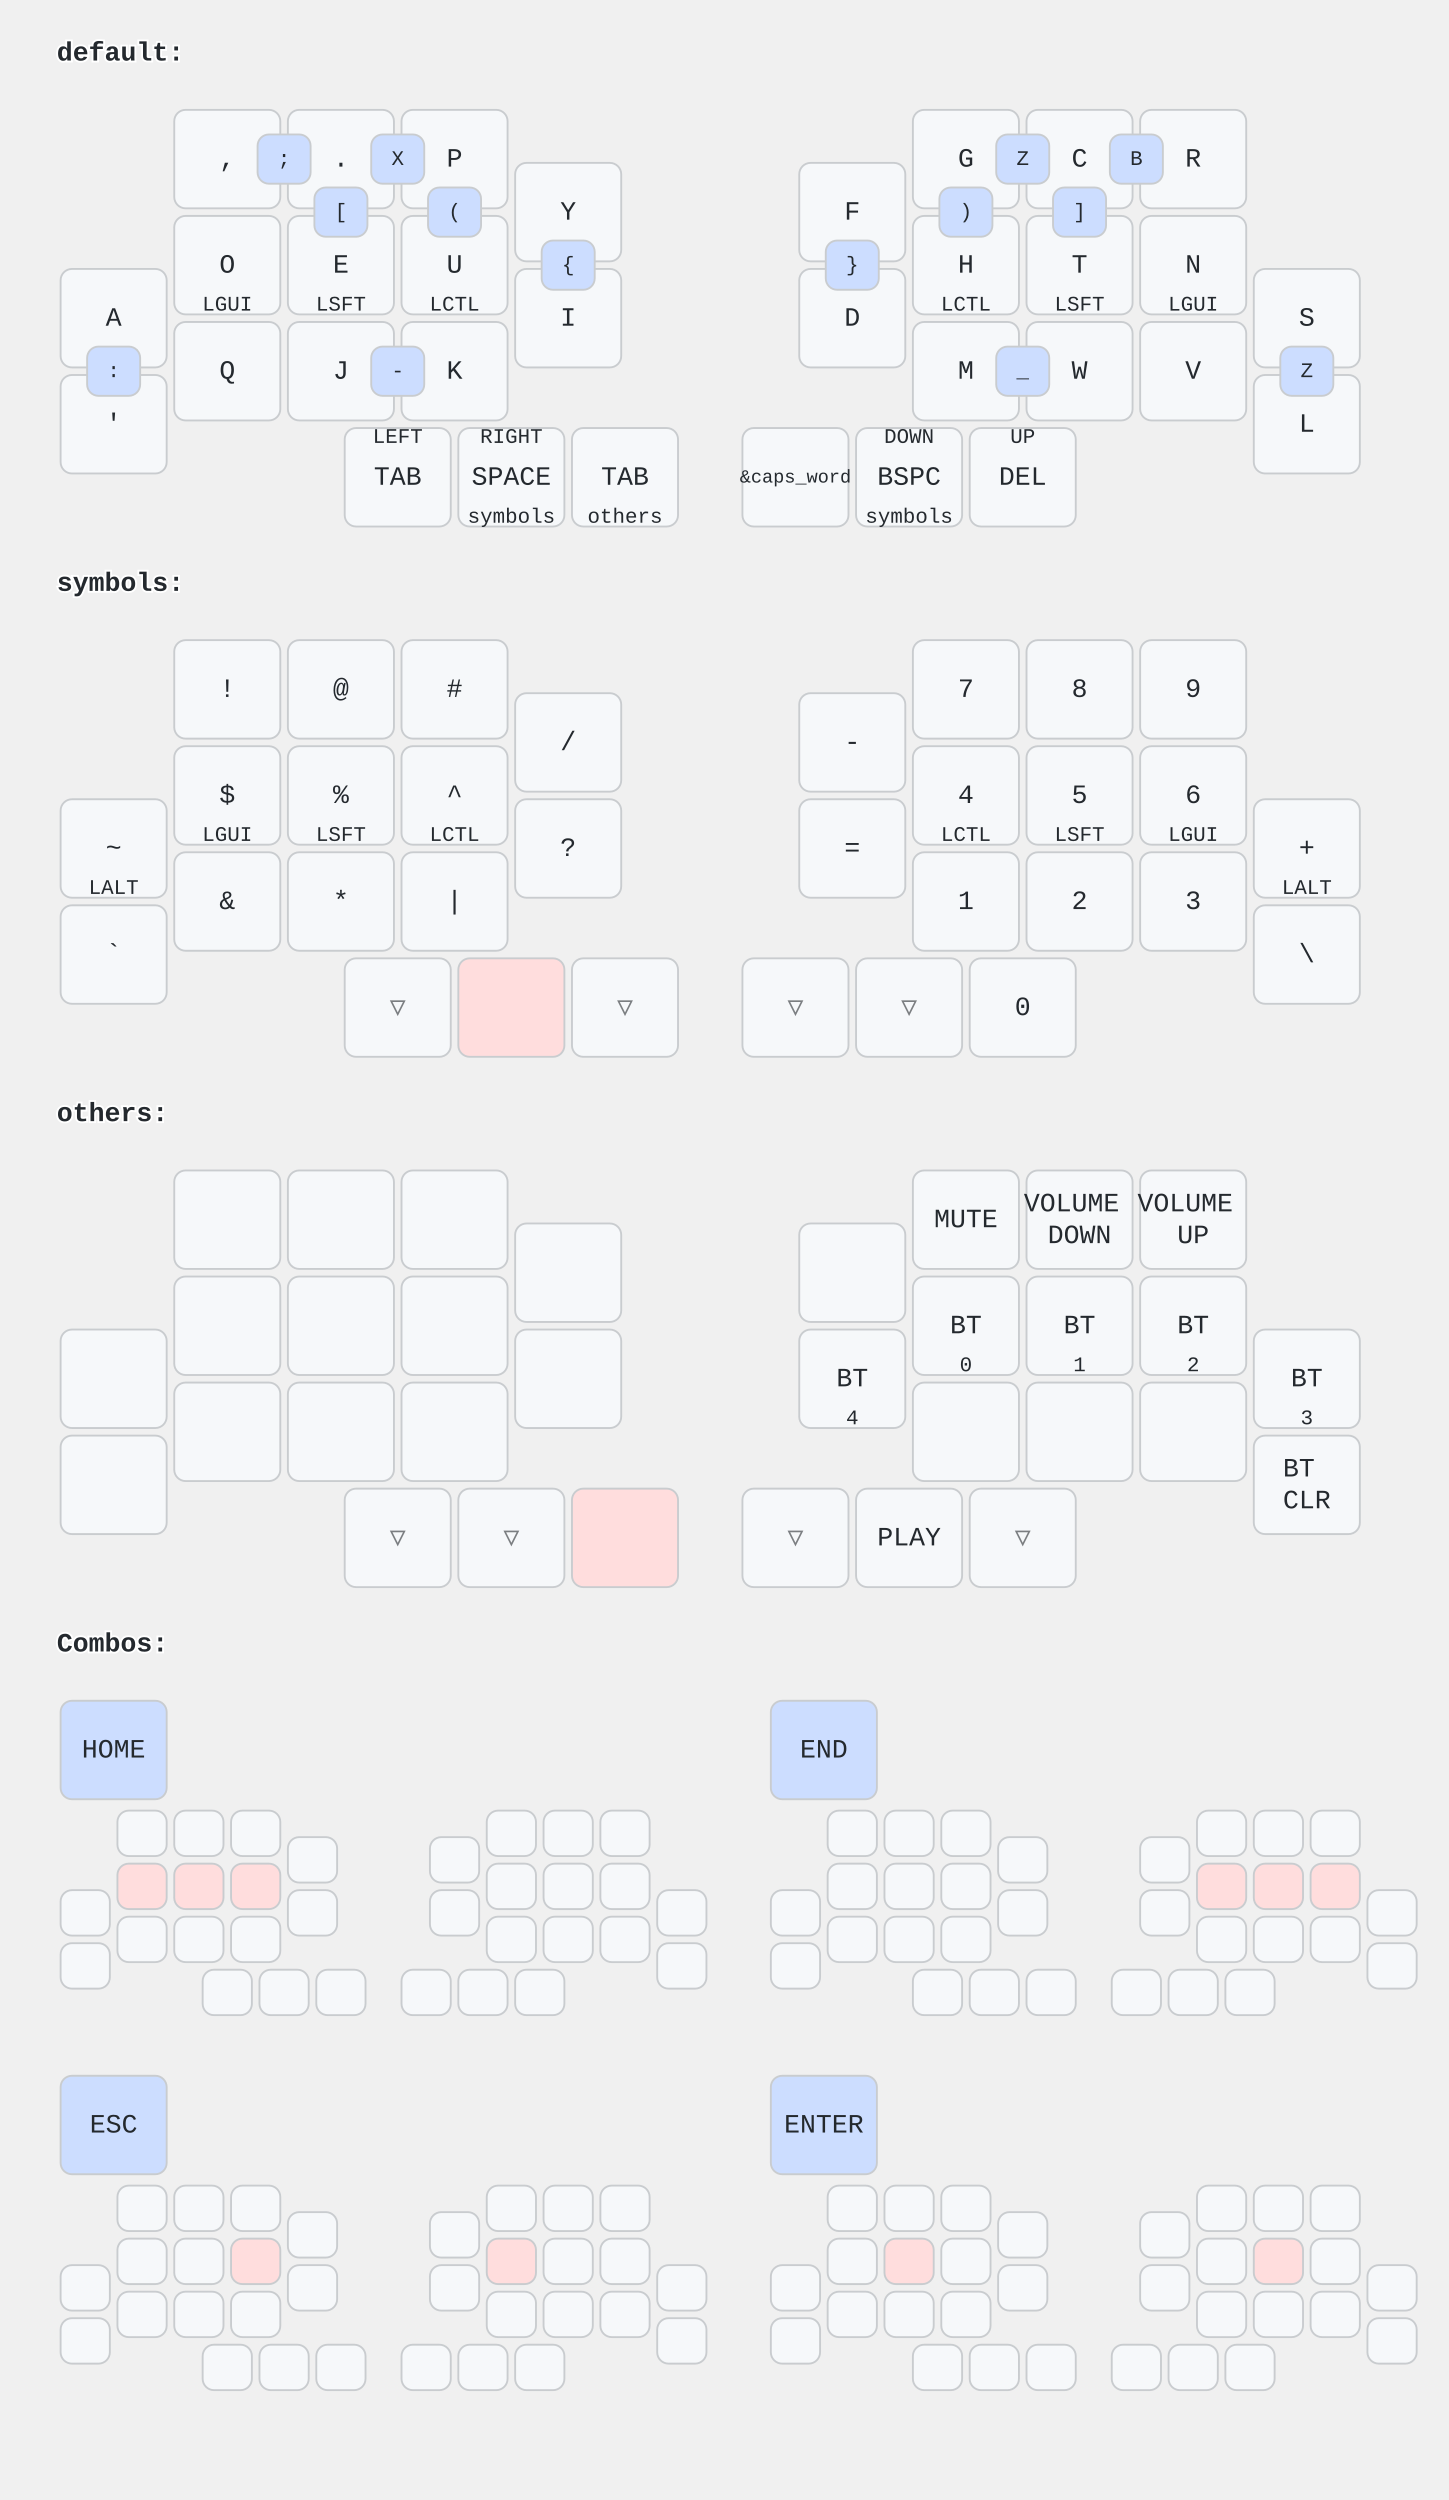
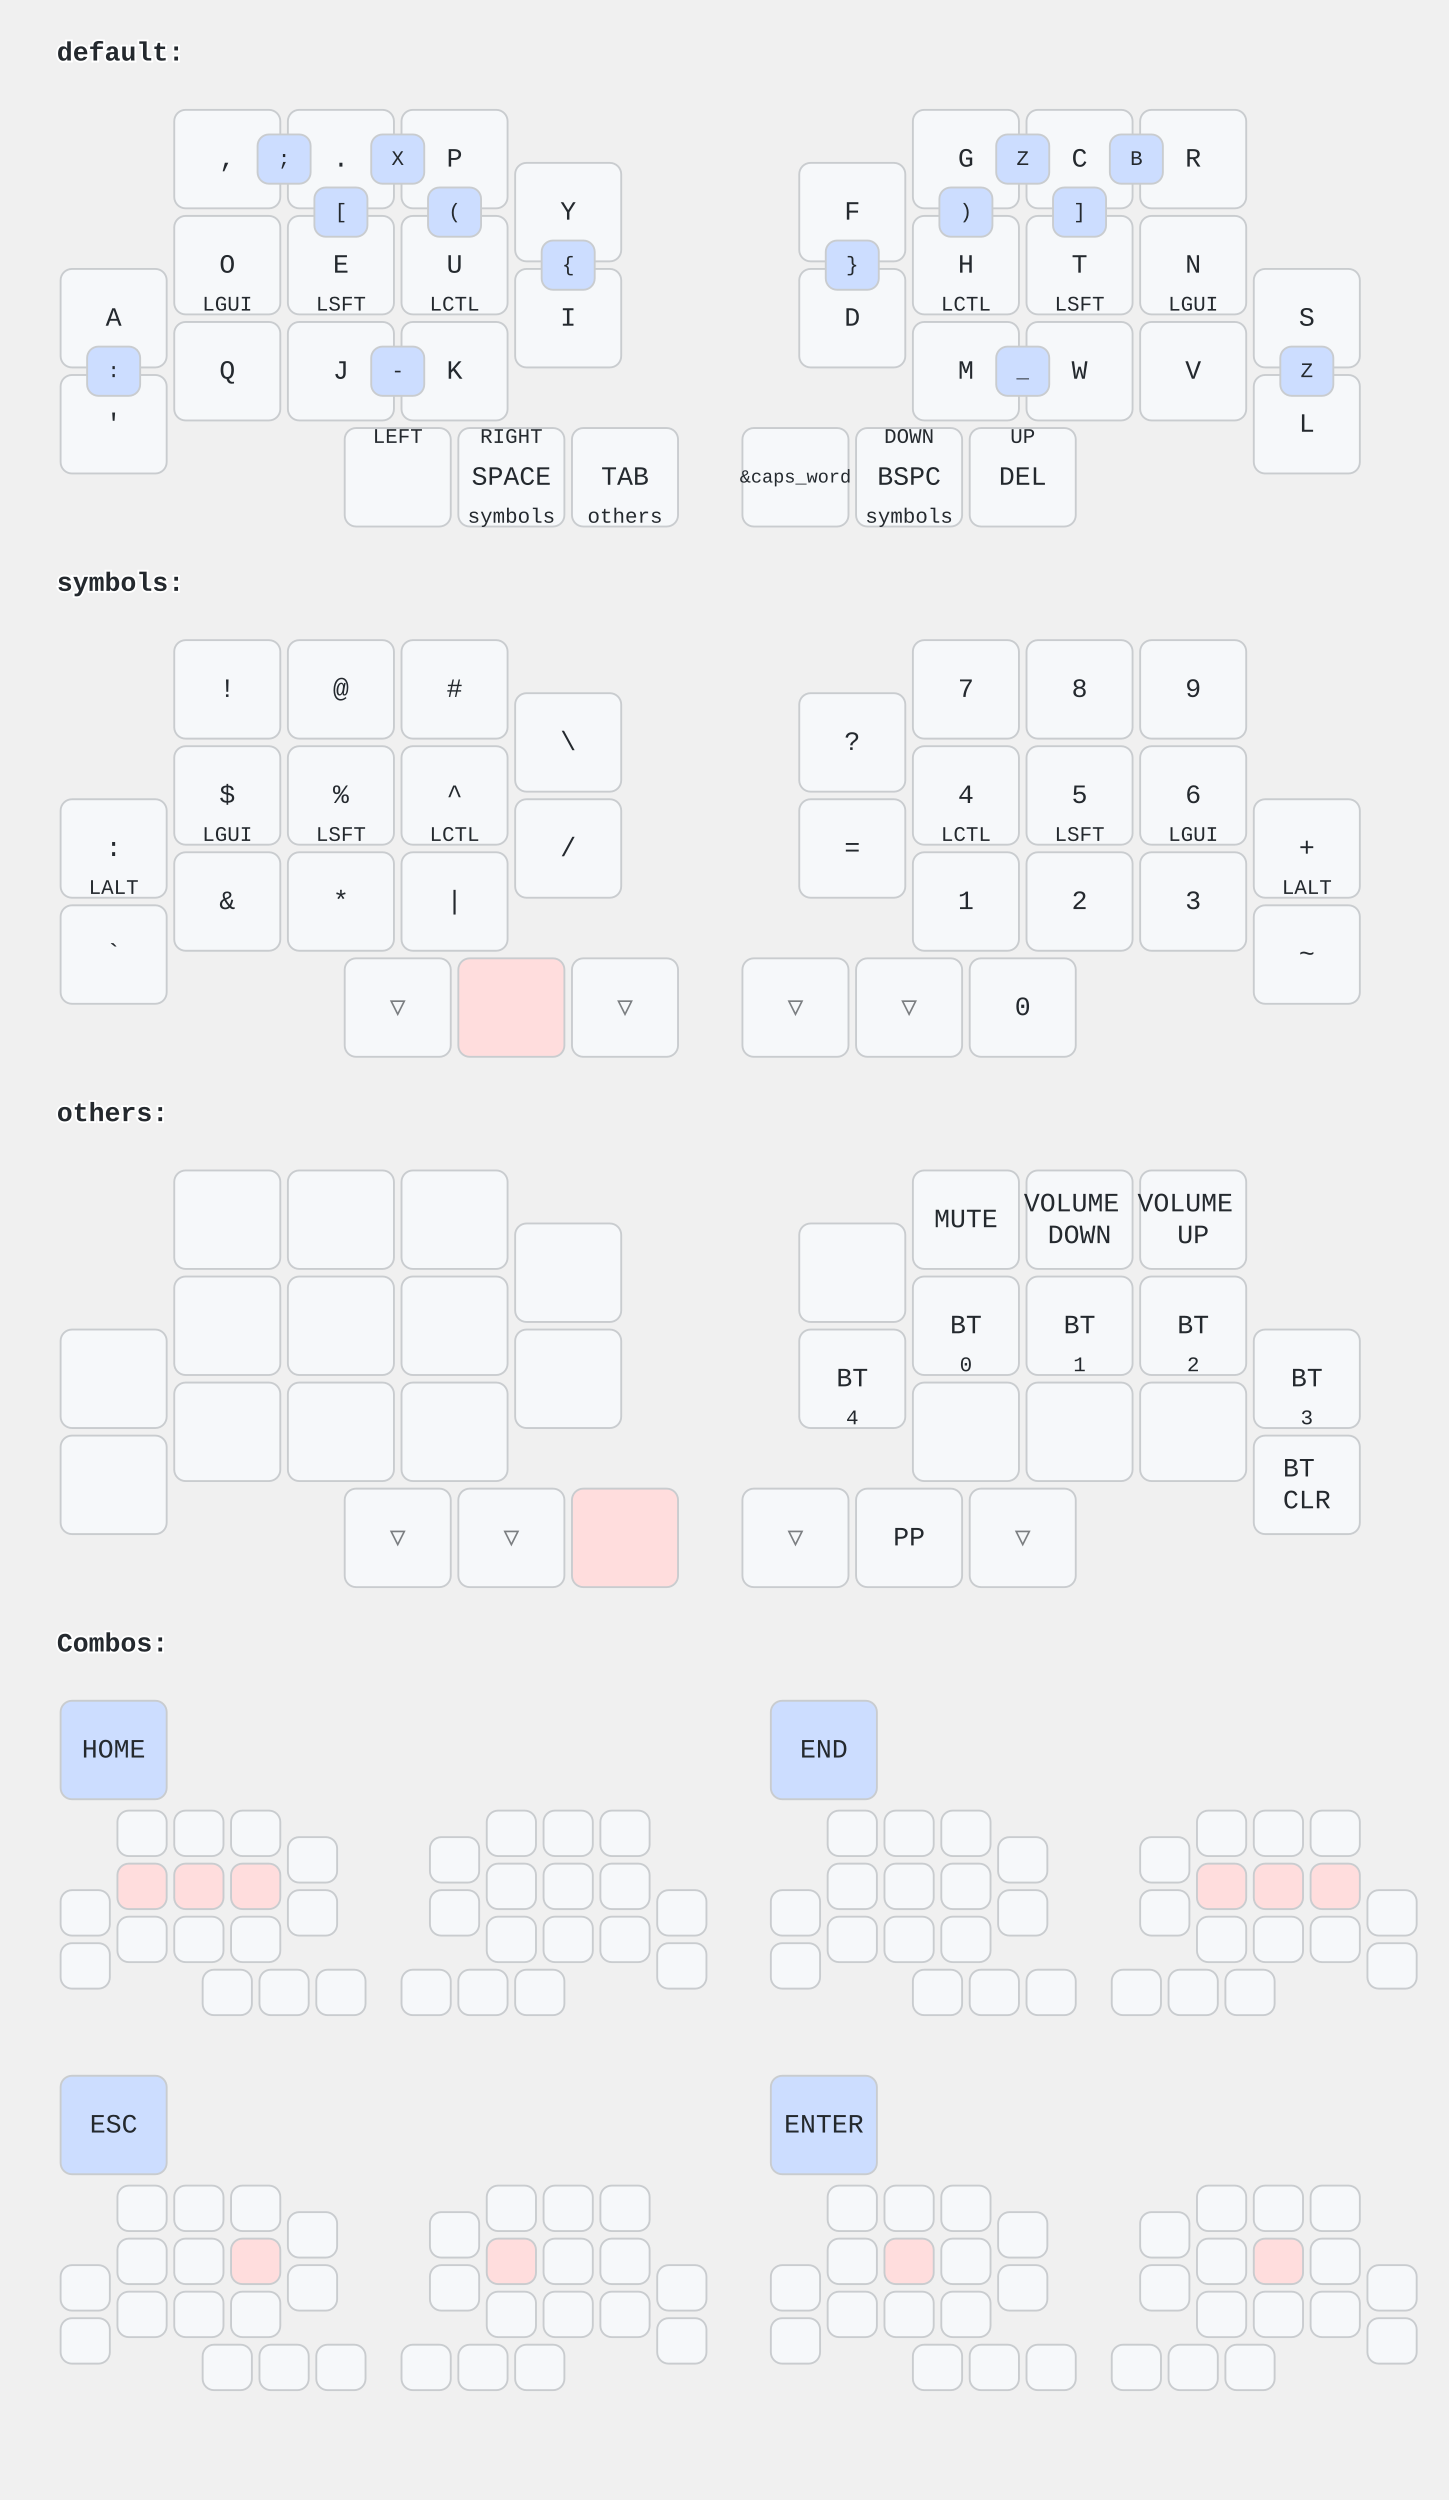
<svg xmlns="http://www.w3.org/2000/svg" width="765" height="1320" viewBox="0 0 765 1320" class="keymap">
  <style>/* inherit to force styles through use tags */
svg path {
    fill: inherit;
}

/* font and background color specifications */
svg.keymap {
    font-family: SFMono-Regular,Consolas,Liberation Mono,Menlo,monospace;
    font-size: 14px;
    font-kerning: normal;
    text-rendering: optimizeLegibility;
    fill: #24292e;
}

/* default key styling */
rect.key {
    fill: #f6f8fa;
}

rect.key, rect.combo {
    stroke: #c9cccf;
    stroke-width: 1;
}

/* default key side styling, only used is draw_key_sides is set */
rect.side {
    filter: brightness(90%);
}

/* color accent for combo boxes */
rect.combo, rect.combo-separate {
    fill: #cdf;
}

/* color accent for held keys */
rect.held, rect.combo.held {
    fill: #fdd;
}

/* color accent for ghost (optional) keys */
rect.ghost, rect.combo.ghost {
    stroke-dasharray: 4, 4;
    stroke-width: 2;
}

text {
    text-anchor: middle;
    dominant-baseline: middle;
}

/* styling for layer labels */
text.label {
    font-weight: bold;
    text-anchor: start;
    stroke: white;
    stroke-width: 2;
    paint-order: stroke;
}

/* styling for combo tap, and key hold/shifted label text */
text.combo, text.hold, text.shifted {
    font-size: 11px;
}

text.hold {
    text-anchor: middle;
    dominant-baseline: auto;
}

text.shifted {
    text-anchor: middle;
    dominant-baseline: hanging;
}

/* styling for hold/shifted label text in combo box */
text.combo.hold, text.combo.shifted {
    font-size: 8px;
}

/* lighter symbol for transparent keys */
text.trans {
    fill: #7b7e81;
}

/* styling for combo dendrons */
path.combo {
    stroke-width: 1;
    stroke: gray;
    fill: none;
}

/* Start Tabler Icons Cleanup */
/* cannot use height/width with glyphs */
.icon-tabler &gt; path {
    fill: inherit;
    stroke: inherit;
    stroke-width: 2;
}
/* hide tabler's default box */
.icon-tabler &gt; path[stroke="none"][fill="none"] {
    visibility: hidden;
}
/* End Tabler Icons Cleanup */
</style>
  <g transform="translate(30, 0)" class="layer-default">
    <text x="0" y="28" class="label">default:</text>
    <g transform="translate(0, 56)">
      <g transform="translate(90, 28)" class="key keypos-0">
        <rect rx="6" ry="6" x="-28" y="-26" width="56" height="52" class="key" />
        <text x="0" y="0" class="key tap">,</text>
      </g>
      <g transform="translate(150, 28)" class="key keypos-1">
        <rect rx="6" ry="6" x="-28" y="-26" width="56" height="52" class="key" />
        <text x="0" y="0" class="key tap">.</text>
      </g>
      <g transform="translate(210, 28)" class="key keypos-2">
        <rect rx="6" ry="6" x="-28" y="-26" width="56" height="52" class="key" />
        <text x="0" y="0" class="key tap">P</text>
      </g>
      <g transform="translate(270, 56)" class="key keypos-3">
        <rect rx="6" ry="6" x="-28" y="-26" width="56" height="52" class="key" />
        <text x="0" y="0" class="key tap">Y</text>
      </g>
      <g transform="translate(420, 56)" class="key keypos-4">
        <rect rx="6" ry="6" x="-28" y="-26" width="56" height="52" class="key" />
        <text x="0" y="0" class="key tap">F</text>
      </g>
      <g transform="translate(480, 28)" class="key keypos-5">
        <rect rx="6" ry="6" x="-28" y="-26" width="56" height="52" class="key" />
        <text x="0" y="0" class="key tap">G</text>
      </g>
      <g transform="translate(540, 28)" class="key keypos-6">
        <rect rx="6" ry="6" x="-28" y="-26" width="56" height="52" class="key" />
        <text x="0" y="0" class="key tap">C</text>
      </g>
      <g transform="translate(600, 28)" class="key keypos-7">
        <rect rx="6" ry="6" x="-28" y="-26" width="56" height="52" class="key" />
        <text x="0" y="0" class="key tap">R</text>
      </g>
      <g transform="translate(30, 112)" class="key keypos-8">
        <rect rx="6" ry="6" x="-28" y="-26" width="56" height="52" class="key" />
        <text x="0" y="0" class="key tap">A</text>
        <text x="0" y="24" class="key hold">LALT</text>
      </g>
      <g transform="translate(90, 84)" class="key keypos-9">
        <rect rx="6" ry="6" x="-28" y="-26" width="56" height="52" class="key" />
        <text x="0" y="0" class="key tap">O</text>
        <text x="0" y="24" class="key hold">LGUI</text>
      </g>
      <g transform="translate(150, 84)" class="key keypos-10">
        <rect rx="6" ry="6" x="-28" y="-26" width="56" height="52" class="key" />
        <text x="0" y="0" class="key tap">E</text>
        <text x="0" y="24" class="key hold">LSFT</text>
      </g>
      <g transform="translate(210, 84)" class="key keypos-11">
        <rect rx="6" ry="6" x="-28" y="-26" width="56" height="52" class="key" />
        <text x="0" y="0" class="key tap">U</text>
        <text x="0" y="24" class="key hold">LCTL</text>
      </g>
      <g transform="translate(270, 112)" class="key keypos-12">
        <rect rx="6" ry="6" x="-28" y="-26" width="56" height="52" class="key" />
        <text x="0" y="0" class="key tap">I</text>
      </g>
      <g transform="translate(420, 112)" class="key keypos-13">
        <rect rx="6" ry="6" x="-28" y="-26" width="56" height="52" class="key" />
        <text x="0" y="0" class="key tap">D</text>
      </g>
      <g transform="translate(480, 84)" class="key keypos-14">
        <rect rx="6" ry="6" x="-28" y="-26" width="56" height="52" class="key" />
        <text x="0" y="0" class="key tap">H</text>
        <text x="0" y="24" class="key hold">LCTL</text>
      </g>
      <g transform="translate(540, 84)" class="key keypos-15">
        <rect rx="6" ry="6" x="-28" y="-26" width="56" height="52" class="key" />
        <text x="0" y="0" class="key tap">T</text>
        <text x="0" y="24" class="key hold">LSFT</text>
      </g>
      <g transform="translate(600, 84)" class="key keypos-16">
        <rect rx="6" ry="6" x="-28" y="-26" width="56" height="52" class="key" />
        <text x="0" y="0" class="key tap">N</text>
        <text x="0" y="24" class="key hold">LGUI</text>
      </g>
      <g transform="translate(660, 112)" class="key keypos-17">
        <rect rx="6" ry="6" x="-28" y="-26" width="56" height="52" class="key" />
        <text x="0" y="0" class="key tap">S</text>
        <text x="0" y="24" class="key hold">LALT</text>
      </g>
      <g transform="translate(30, 168)" class="key keypos-18">
        <rect rx="6" ry="6" x="-28" y="-26" width="56" height="52" class="key" />
        <text x="0" y="0" class="key tap">'</text>
      </g>
      <g transform="translate(90, 140)" class="key keypos-19">
        <rect rx="6" ry="6" x="-28" y="-26" width="56" height="52" class="key" />
        <text x="0" y="0" class="key tap">Q</text>
      </g>
      <g transform="translate(150, 140)" class="key keypos-20">
        <rect rx="6" ry="6" x="-28" y="-26" width="56" height="52" class="key" />
        <text x="0" y="0" class="key tap">J</text>
      </g>
      <g transform="translate(210, 140)" class="key keypos-21">
        <rect rx="6" ry="6" x="-28" y="-26" width="56" height="52" class="key" />
        <text x="0" y="0" class="key tap">K</text>
      </g>
      <g transform="translate(480, 140)" class="key keypos-22">
        <rect rx="6" ry="6" x="-28" y="-26" width="56" height="52" class="key" />
        <text x="0" y="0" class="key tap">M</text>
      </g>
      <g transform="translate(540, 140)" class="key keypos-23">
        <rect rx="6" ry="6" x="-28" y="-26" width="56" height="52" class="key" />
        <text x="0" y="0" class="key tap">W</text>
      </g>
      <g transform="translate(600, 140)" class="key keypos-24">
        <rect rx="6" ry="6" x="-28" y="-26" width="56" height="52" class="key" />
        <text x="0" y="0" class="key tap">V</text>
      </g>
      <g transform="translate(660, 168)" class="key keypos-25">
        <rect rx="6" ry="6" x="-28" y="-26" width="56" height="52" class="key" />
        <text x="0" y="0" class="key tap">L</text>
      </g>
      <g transform="translate(180, 196)" class="key keypos-26">
        <rect rx="6" ry="6" x="-28" y="-26" width="56" height="52" class="key" />
-         <text x="0" y="0" class="key tap">TAB</text>
        <text x="0" y="-24" class="key shifted">LEFT</text>
      </g>
      <g transform="translate(240, 196)" class="key keypos-27">
        <rect rx="6" ry="6" x="-28" y="-26" width="56" height="52" class="key" />
        <text x="0" y="0" class="key tap">SPACE</text>
        <text x="0" y="24" class="key hold">symbols</text>
        <text x="0" y="-24" class="key shifted">RIGHT</text>
      </g>
      <g transform="translate(300, 196)" class="key keypos-28">
        <rect rx="6" ry="6" x="-28" y="-26" width="56" height="52" class="key" />
        <text x="0" y="0" class="key tap">TAB</text>
        <text x="0" y="24" class="key hold">others</text>
      </g>
      <g transform="translate(390, 196)" class="key keypos-29">
        <rect rx="6" ry="6" x="-28" y="-26" width="56" height="52" class="key" />
        <text x="0" y="0" class="key tap">
          <tspan style="font-size: 70%">&amp;caps_word</tspan>
        </text>
      </g>
      <g transform="translate(450, 196)" class="key keypos-30">
        <rect rx="6" ry="6" x="-28" y="-26" width="56" height="52" class="key" />
        <text x="0" y="0" class="key tap">BSPC</text>
        <text x="0" y="24" class="key hold">symbols</text>
        <text x="0" y="-24" class="key shifted">DOWN</text>
      </g>
      <g transform="translate(510, 196)" class="key keypos-31">
        <rect rx="6" ry="6" x="-28" y="-26" width="56" height="52" class="key" />
        <text x="0" y="0" class="key tap">DEL</text>
        <text x="0" y="-24" class="key shifted">UP</text>
      </g>
      <g class="combo combopos-0">
        <rect rx="6" ry="6" x="106" y="15" width="28" height="26" class="combo" />
        <text x="120" y="28" class="combo tap">;</text>
      </g>
      <g class="combo combopos-1">
        <rect rx="6" ry="6" x="166" y="15" width="28" height="26" class="combo" />
        <text x="180" y="28" class="combo tap">X</text>
      </g>
      <g class="combo combopos-2">
+         <rect rx="6" ry="6" x="556" y="15" width="28" height="26" class="combo" />
+         <text x="570" y="28" class="combo tap">B</text>
+       </g>
+       <g class="combo combopos-3">
        <rect rx="6" ry="6" x="496" y="15" width="28" height="26" class="combo" />
        <text x="510" y="28" class="combo tap">Z</text>
      </g>
-       <g class="combo combopos-3">
-         <rect rx="6" ry="6" x="556" y="15" width="28" height="26" class="combo" />
-         <text x="570" y="28" class="combo tap">B</text>
-       </g>
      <g class="combo combopos-4">
+         <rect rx="6" ry="6" x="646" y="127" width="28" height="26" class="combo" />
+         <text x="660" y="140" class="combo tap">Z</text>
+       </g>
+       <g class="combo combopos-5">
        <rect rx="6" ry="6" x="16" y="127" width="28" height="26" class="combo" />
        <text x="30" y="140" class="combo tap">:</text>
-       </g>
-       <g class="combo combopos-5">
-         <rect rx="6" ry="6" x="646" y="127" width="28" height="26" class="combo" />
-         <text x="660" y="140" class="combo tap">Z</text>
      </g>
      <g class="combo combopos-6">
        <rect rx="6" ry="6" x="136" y="43" width="28" height="26" class="combo" />
        <text x="150" y="56" class="combo tap">[</text>
      </g>
      <g class="combo combopos-7">
        <rect rx="6" ry="6" x="526" y="43" width="28" height="26" class="combo" />
        <text x="540" y="56" class="combo tap">]</text>
      </g>
      <g class="combo combopos-8">
        <rect rx="6" ry="6" x="196" y="43" width="28" height="26" class="combo" />
        <text x="210" y="56" class="combo tap">(</text>
      </g>
      <g class="combo combopos-9">
        <rect rx="6" ry="6" x="466" y="43" width="28" height="26" class="combo" />
        <text x="480" y="56" class="combo tap">)</text>
      </g>
      <g class="combo combopos-10">
        <rect rx="6" ry="6" x="256" y="71" width="28" height="26" class="combo" />
        <text x="270" y="84" class="combo tap">{</text>
      </g>
      <g class="combo combopos-11">
        <rect rx="6" ry="6" x="406" y="71" width="28" height="26" class="combo" />
        <text x="420" y="84" class="combo tap">}</text>
      </g>
      <g class="combo combopos-12">
        <rect rx="6" ry="6" x="166" y="127" width="28" height="26" class="combo" />
        <text x="180" y="140" class="combo tap">-</text>
      </g>
      <g class="combo combopos-13">
        <rect rx="6" ry="6" x="496" y="127" width="28" height="26" class="combo" />
        <text x="510" y="140" class="combo tap">_</text>
      </g>
    </g>
  </g>
  <g transform="translate(30, 280)" class="layer-symbols">
    <text x="0" y="28" class="label">symbols:</text>
    <g transform="translate(0, 56)">
      <g transform="translate(90, 28)" class="key keypos-0">
        <rect rx="6" ry="6" x="-28" y="-26" width="56" height="52" class="key" />
        <text x="0" y="0" class="key tap">!</text>
      </g>
      <g transform="translate(150, 28)" class="key keypos-1">
        <rect rx="6" ry="6" x="-28" y="-26" width="56" height="52" class="key" />
        <text x="0" y="0" class="key tap">@</text>
      </g>
      <g transform="translate(210, 28)" class="key keypos-2">
        <rect rx="6" ry="6" x="-28" y="-26" width="56" height="52" class="key" />
        <text x="0" y="0" class="key tap">#</text>
      </g>
      <g transform="translate(270, 56)" class="key keypos-3">
        <rect rx="6" ry="6" x="-28" y="-26" width="56" height="52" class="key" />
-         <text x="0" y="0" class="key tap">/</text>
+         <text x="0" y="0" class="key tap">\</text>
      </g>
      <g transform="translate(420, 56)" class="key keypos-4">
        <rect rx="6" ry="6" x="-28" y="-26" width="56" height="52" class="key" />
-         <text x="0" y="0" class="key tap">-</text>
+         <text x="0" y="0" class="key tap">?</text>
      </g>
      <g transform="translate(480, 28)" class="key keypos-5">
        <rect rx="6" ry="6" x="-28" y="-26" width="56" height="52" class="key" />
        <text x="0" y="0" class="key tap">7</text>
      </g>
      <g transform="translate(540, 28)" class="key keypos-6">
        <rect rx="6" ry="6" x="-28" y="-26" width="56" height="52" class="key" />
        <text x="0" y="0" class="key tap">8</text>
      </g>
      <g transform="translate(600, 28)" class="key keypos-7">
        <rect rx="6" ry="6" x="-28" y="-26" width="56" height="52" class="key" />
        <text x="0" y="0" class="key tap">9</text>
      </g>
      <g transform="translate(30, 112)" class="key keypos-8">
        <rect rx="6" ry="6" x="-28" y="-26" width="56" height="52" class="key" />
-         <text x="0" y="0" class="key tap">~</text>
+         <text x="0" y="0" class="key tap">:</text>
        <text x="0" y="24" class="key hold">LALT</text>
      </g>
      <g transform="translate(90, 84)" class="key keypos-9">
        <rect rx="6" ry="6" x="-28" y="-26" width="56" height="52" class="key" />
        <text x="0" y="0" class="key tap">$</text>
        <text x="0" y="24" class="key hold">LGUI</text>
      </g>
      <g transform="translate(150, 84)" class="key keypos-10">
        <rect rx="6" ry="6" x="-28" y="-26" width="56" height="52" class="key" />
        <text x="0" y="0" class="key tap">%</text>
        <text x="0" y="24" class="key hold">LSFT</text>
      </g>
      <g transform="translate(210, 84)" class="key keypos-11">
        <rect rx="6" ry="6" x="-28" y="-26" width="56" height="52" class="key" />
        <text x="0" y="0" class="key tap">^</text>
        <text x="0" y="24" class="key hold">LCTL</text>
      </g>
      <g transform="translate(270, 112)" class="key keypos-12">
        <rect rx="6" ry="6" x="-28" y="-26" width="56" height="52" class="key" />
-         <text x="0" y="0" class="key tap">?</text>
+         <text x="0" y="0" class="key tap">/</text>
      </g>
      <g transform="translate(420, 112)" class="key keypos-13">
        <rect rx="6" ry="6" x="-28" y="-26" width="56" height="52" class="key" />
        <text x="0" y="0" class="key tap">=</text>
      </g>
      <g transform="translate(480, 84)" class="key keypos-14">
        <rect rx="6" ry="6" x="-28" y="-26" width="56" height="52" class="key" />
        <text x="0" y="0" class="key tap">4</text>
        <text x="0" y="24" class="key hold">LCTL</text>
      </g>
      <g transform="translate(540, 84)" class="key keypos-15">
        <rect rx="6" ry="6" x="-28" y="-26" width="56" height="52" class="key" />
        <text x="0" y="0" class="key tap">5</text>
        <text x="0" y="24" class="key hold">LSFT</text>
      </g>
      <g transform="translate(600, 84)" class="key keypos-16">
        <rect rx="6" ry="6" x="-28" y="-26" width="56" height="52" class="key" />
        <text x="0" y="0" class="key tap">6</text>
        <text x="0" y="24" class="key hold">LGUI</text>
      </g>
      <g transform="translate(660, 112)" class="key keypos-17">
        <rect rx="6" ry="6" x="-28" y="-26" width="56" height="52" class="key" />
        <text x="0" y="0" class="key tap">+</text>
        <text x="0" y="24" class="key hold">LALT</text>
      </g>
      <g transform="translate(30, 168)" class="key keypos-18">
        <rect rx="6" ry="6" x="-28" y="-26" width="56" height="52" class="key" />
        <text x="0" y="0" class="key tap">`</text>
      </g>
      <g transform="translate(90, 140)" class="key keypos-19">
        <rect rx="6" ry="6" x="-28" y="-26" width="56" height="52" class="key" />
        <text x="0" y="0" class="key tap">&amp;</text>
      </g>
      <g transform="translate(150, 140)" class="key keypos-20">
        <rect rx="6" ry="6" x="-28" y="-26" width="56" height="52" class="key" />
        <text x="0" y="0" class="key tap">*</text>
      </g>
      <g transform="translate(210, 140)" class="key keypos-21">
        <rect rx="6" ry="6" x="-28" y="-26" width="56" height="52" class="key" />
        <text x="0" y="0" class="key tap">|</text>
      </g>
      <g transform="translate(480, 140)" class="key keypos-22">
        <rect rx="6" ry="6" x="-28" y="-26" width="56" height="52" class="key" />
        <text x="0" y="0" class="key tap">1</text>
      </g>
      <g transform="translate(540, 140)" class="key keypos-23">
        <rect rx="6" ry="6" x="-28" y="-26" width="56" height="52" class="key" />
        <text x="0" y="0" class="key tap">2</text>
      </g>
      <g transform="translate(600, 140)" class="key keypos-24">
        <rect rx="6" ry="6" x="-28" y="-26" width="56" height="52" class="key" />
        <text x="0" y="0" class="key tap">3</text>
      </g>
      <g transform="translate(660, 168)" class="key keypos-25">
        <rect rx="6" ry="6" x="-28" y="-26" width="56" height="52" class="key" />
-         <text x="0" y="0" class="key tap">\</text>
+         <text x="0" y="0" class="key tap">~</text>
      </g>
      <g transform="translate(180, 196)" class="key trans keypos-26">
        <rect rx="6" ry="6" x="-28" y="-26" width="56" height="52" class="key trans" />
        <text x="0" y="0" class="key trans tap">▽</text>
      </g>
      <g transform="translate(240, 196)" class="key held keypos-27">
        <rect rx="6" ry="6" x="-28" y="-26" width="56" height="52" class="key held" />
      </g>
      <g transform="translate(300, 196)" class="key trans keypos-28">
        <rect rx="6" ry="6" x="-28" y="-26" width="56" height="52" class="key trans" />
        <text x="0" y="0" class="key trans tap">▽</text>
      </g>
      <g transform="translate(390, 196)" class="key trans keypos-29">
        <rect rx="6" ry="6" x="-28" y="-26" width="56" height="52" class="key trans" />
        <text x="0" y="0" class="key trans tap">▽</text>
      </g>
      <g transform="translate(450, 196)" class="key trans keypos-30">
        <rect rx="6" ry="6" x="-28" y="-26" width="56" height="52" class="key trans" />
        <text x="0" y="0" class="key trans tap">▽</text>
      </g>
      <g transform="translate(510, 196)" class="key keypos-31">
        <rect rx="6" ry="6" x="-28" y="-26" width="56" height="52" class="key" />
        <text x="0" y="0" class="key tap">0</text>
      </g>
    </g>
  </g>
  <g transform="translate(30, 560)" class="layer-others">
    <text x="0" y="28" class="label">others:</text>
    <g transform="translate(0, 56)">
      <g transform="translate(90, 28)" class="key keypos-0">
        <rect rx="6" ry="6" x="-28" y="-26" width="56" height="52" class="key" />
      </g>
      <g transform="translate(150, 28)" class="key keypos-1">
        <rect rx="6" ry="6" x="-28" y="-26" width="56" height="52" class="key" />
      </g>
      <g transform="translate(210, 28)" class="key keypos-2">
        <rect rx="6" ry="6" x="-28" y="-26" width="56" height="52" class="key" />
      </g>
      <g transform="translate(270, 56)" class="key keypos-3">
        <rect rx="6" ry="6" x="-28" y="-26" width="56" height="52" class="key" />
      </g>
      <g transform="translate(420, 56)" class="key keypos-4">
        <rect rx="6" ry="6" x="-28" y="-26" width="56" height="52" class="key" />
      </g>
      <g transform="translate(480, 28)" class="key keypos-5">
        <rect rx="6" ry="6" x="-28" y="-26" width="56" height="52" class="key" />
        <text x="0" y="0" class="key tap">MUTE</text>
      </g>
      <g transform="translate(540, 28)" class="key keypos-6">
        <rect rx="6" ry="6" x="-28" y="-26" width="56" height="52" class="key" />
        <text x="0" y="0" class="key tap">
          <tspan x="0" dy="-0.6em">VOLUME</tspan>
          <tspan x="0" dy="1.2em">DOWN</tspan>
        </text>
      </g>
      <g transform="translate(600, 28)" class="key keypos-7">
        <rect rx="6" ry="6" x="-28" y="-26" width="56" height="52" class="key" />
        <text x="0" y="0" class="key tap">
          <tspan x="0" dy="-0.6em">VOLUME</tspan>
          <tspan x="0" dy="1.2em">UP</tspan>
        </text>
      </g>
      <g transform="translate(30, 112)" class="key keypos-8">
        <rect rx="6" ry="6" x="-28" y="-26" width="56" height="52" class="key" />
      </g>
      <g transform="translate(90, 84)" class="key keypos-9">
        <rect rx="6" ry="6" x="-28" y="-26" width="56" height="52" class="key" />
      </g>
      <g transform="translate(150, 84)" class="key keypos-10">
        <rect rx="6" ry="6" x="-28" y="-26" width="56" height="52" class="key" />
      </g>
      <g transform="translate(210, 84)" class="key keypos-11">
        <rect rx="6" ry="6" x="-28" y="-26" width="56" height="52" class="key" />
      </g>
      <g transform="translate(270, 112)" class="key keypos-12">
        <rect rx="6" ry="6" x="-28" y="-26" width="56" height="52" class="key" />
      </g>
      <g transform="translate(420, 112)" class="key keypos-13">
        <rect rx="6" ry="6" x="-28" y="-26" width="56" height="52" class="key" />
        <text x="0" y="0" class="key tap">BT</text>
        <text x="0" y="24" class="key hold">4</text>
      </g>
      <g transform="translate(480, 84)" class="key keypos-14">
        <rect rx="6" ry="6" x="-28" y="-26" width="56" height="52" class="key" />
        <text x="0" y="0" class="key tap">BT</text>
        <text x="0" y="24" class="key hold">0</text>
      </g>
      <g transform="translate(540, 84)" class="key keypos-15">
        <rect rx="6" ry="6" x="-28" y="-26" width="56" height="52" class="key" />
        <text x="0" y="0" class="key tap">BT</text>
        <text x="0" y="24" class="key hold">1</text>
      </g>
      <g transform="translate(600, 84)" class="key keypos-16">
        <rect rx="6" ry="6" x="-28" y="-26" width="56" height="52" class="key" />
        <text x="0" y="0" class="key tap">BT</text>
        <text x="0" y="24" class="key hold">2</text>
      </g>
      <g transform="translate(660, 112)" class="key keypos-17">
        <rect rx="6" ry="6" x="-28" y="-26" width="56" height="52" class="key" />
        <text x="0" y="0" class="key tap">BT</text>
        <text x="0" y="24" class="key hold">3</text>
      </g>
      <g transform="translate(30, 168)" class="key keypos-18">
        <rect rx="6" ry="6" x="-28" y="-26" width="56" height="52" class="key" />
      </g>
      <g transform="translate(90, 140)" class="key keypos-19">
        <rect rx="6" ry="6" x="-28" y="-26" width="56" height="52" class="key" />
      </g>
      <g transform="translate(150, 140)" class="key keypos-20">
        <rect rx="6" ry="6" x="-28" y="-26" width="56" height="52" class="key" />
      </g>
      <g transform="translate(210, 140)" class="key keypos-21">
        <rect rx="6" ry="6" x="-28" y="-26" width="56" height="52" class="key" />
      </g>
      <g transform="translate(480, 140)" class="key keypos-22">
        <rect rx="6" ry="6" x="-28" y="-26" width="56" height="52" class="key" />
      </g>
      <g transform="translate(540, 140)" class="key keypos-23">
        <rect rx="6" ry="6" x="-28" y="-26" width="56" height="52" class="key" />
      </g>
      <g transform="translate(600, 140)" class="key keypos-24">
        <rect rx="6" ry="6" x="-28" y="-26" width="56" height="52" class="key" />
      </g>
      <g transform="translate(660, 168)" class="key keypos-25">
        <rect rx="6" ry="6" x="-28" y="-26" width="56" height="52" class="key" />
        <text x="0" y="0" class="key tap">
          <tspan x="0" dy="-0.6em">BT</tspan>
          <tspan x="0" dy="1.2em">CLR</tspan>
        </text>
      </g>
      <g transform="translate(180, 196)" class="key trans keypos-26">
        <rect rx="6" ry="6" x="-28" y="-26" width="56" height="52" class="key trans" />
        <text x="0" y="0" class="key trans tap">▽</text>
      </g>
      <g transform="translate(240, 196)" class="key trans keypos-27">
        <rect rx="6" ry="6" x="-28" y="-26" width="56" height="52" class="key trans" />
        <text x="0" y="0" class="key trans tap">▽</text>
      </g>
      <g transform="translate(300, 196)" class="key held keypos-28">
        <rect rx="6" ry="6" x="-28" y="-26" width="56" height="52" class="key held" />
      </g>
      <g transform="translate(390, 196)" class="key trans keypos-29">
        <rect rx="6" ry="6" x="-28" y="-26" width="56" height="52" class="key trans" />
        <text x="0" y="0" class="key trans tap">▽</text>
      </g>
      <g transform="translate(450, 196)" class="key keypos-30">
        <rect rx="6" ry="6" x="-28" y="-26" width="56" height="52" class="key" />
-         <text x="0" y="0" class="key tap">PLAY</text>
+         <text x="0" y="0" class="key tap">PP</text>
      </g>
      <g transform="translate(510, 196)" class="key trans keypos-31">
        <rect rx="6" ry="6" x="-28" y="-26" width="56" height="52" class="key trans" />
        <text x="0" y="0" class="key trans tap">▽</text>
      </g>
    </g>
  </g>
  <text x="30" y="868" class="label">Combos:</text>
  <g transform="translate(30, 840)" class="layer-combopos-0">
    <g transform="translate(0, 56)">
      <g transform="translate(30, 28)" class="key  combo-separate keypos-0">
        <rect rx="6" ry="6" x="-28" y="-26" width="56" height="52" class="key  combo-separate" />
        <text x="0" y="0" class="key  combo-separate tap">HOME</text>
      </g>
      <g transform="translate(45, 72)" class="key keypos-1">
        <rect rx="6" ry="6" x="-13" y="-12" width="26" height="24" class="key" />
      </g>
      <g transform="translate(75, 72)" class="key keypos-2">
        <rect rx="6" ry="6" x="-13" y="-12" width="26" height="24" class="key" />
      </g>
      <g transform="translate(105, 72)" class="key keypos-3">
        <rect rx="6" ry="6" x="-13" y="-12" width="26" height="24" class="key" />
      </g>
      <g transform="translate(135, 86)" class="key keypos-4">
        <rect rx="6" ry="6" x="-13" y="-12" width="26" height="24" class="key" />
      </g>
      <g transform="translate(210, 86)" class="key keypos-5">
        <rect rx="6" ry="6" x="-13" y="-12" width="26" height="24" class="key" />
      </g>
      <g transform="translate(240, 72)" class="key keypos-6">
        <rect rx="6" ry="6" x="-13" y="-12" width="26" height="24" class="key" />
      </g>
      <g transform="translate(270, 72)" class="key keypos-7">
        <rect rx="6" ry="6" x="-13" y="-12" width="26" height="24" class="key" />
      </g>
      <g transform="translate(300, 72)" class="key keypos-8">
        <rect rx="6" ry="6" x="-13" y="-12" width="26" height="24" class="key" />
      </g>
      <g transform="translate(15, 114)" class="key keypos-9">
        <rect rx="6" ry="6" x="-13" y="-12" width="26" height="24" class="key" />
      </g>
      <g transform="translate(45, 100)" class="key held keypos-10">
        <rect rx="6" ry="6" x="-13" y="-12" width="26" height="24" class="key held" />
      </g>
      <g transform="translate(75, 100)" class="key held keypos-11">
        <rect rx="6" ry="6" x="-13" y="-12" width="26" height="24" class="key held" />
      </g>
      <g transform="translate(105, 100)" class="key held keypos-12">
        <rect rx="6" ry="6" x="-13" y="-12" width="26" height="24" class="key held" />
      </g>
      <g transform="translate(135, 114)" class="key keypos-13">
        <rect rx="6" ry="6" x="-13" y="-12" width="26" height="24" class="key" />
      </g>
      <g transform="translate(210, 114)" class="key keypos-14">
        <rect rx="6" ry="6" x="-13" y="-12" width="26" height="24" class="key" />
      </g>
      <g transform="translate(240, 100)" class="key keypos-15">
        <rect rx="6" ry="6" x="-13" y="-12" width="26" height="24" class="key" />
      </g>
      <g transform="translate(270, 100)" class="key keypos-16">
        <rect rx="6" ry="6" x="-13" y="-12" width="26" height="24" class="key" />
      </g>
      <g transform="translate(300, 100)" class="key keypos-17">
        <rect rx="6" ry="6" x="-13" y="-12" width="26" height="24" class="key" />
      </g>
      <g transform="translate(330, 114)" class="key keypos-18">
        <rect rx="6" ry="6" x="-13" y="-12" width="26" height="24" class="key" />
      </g>
      <g transform="translate(15, 142)" class="key keypos-19">
        <rect rx="6" ry="6" x="-13" y="-12" width="26" height="24" class="key" />
      </g>
      <g transform="translate(45, 128)" class="key keypos-20">
        <rect rx="6" ry="6" x="-13" y="-12" width="26" height="24" class="key" />
      </g>
      <g transform="translate(75, 128)" class="key keypos-21">
        <rect rx="6" ry="6" x="-13" y="-12" width="26" height="24" class="key" />
      </g>
      <g transform="translate(105, 128)" class="key keypos-22">
        <rect rx="6" ry="6" x="-13" y="-12" width="26" height="24" class="key" />
      </g>
      <g transform="translate(240, 128)" class="key keypos-23">
        <rect rx="6" ry="6" x="-13" y="-12" width="26" height="24" class="key" />
      </g>
      <g transform="translate(270, 128)" class="key keypos-24">
        <rect rx="6" ry="6" x="-13" y="-12" width="26" height="24" class="key" />
      </g>
      <g transform="translate(300, 128)" class="key keypos-25">
        <rect rx="6" ry="6" x="-13" y="-12" width="26" height="24" class="key" />
      </g>
      <g transform="translate(330, 142)" class="key keypos-26">
        <rect rx="6" ry="6" x="-13" y="-12" width="26" height="24" class="key" />
      </g>
      <g transform="translate(90, 156)" class="key keypos-27">
        <rect rx="6" ry="6" x="-13" y="-12" width="26" height="24" class="key" />
      </g>
      <g transform="translate(120, 156)" class="key keypos-28">
        <rect rx="6" ry="6" x="-13" y="-12" width="26" height="24" class="key" />
      </g>
      <g transform="translate(150, 156)" class="key keypos-29">
        <rect rx="6" ry="6" x="-13" y="-12" width="26" height="24" class="key" />
      </g>
      <g transform="translate(195, 156)" class="key keypos-30">
        <rect rx="6" ry="6" x="-13" y="-12" width="26" height="24" class="key" />
      </g>
      <g transform="translate(225, 156)" class="key keypos-31">
        <rect rx="6" ry="6" x="-13" y="-12" width="26" height="24" class="key" />
      </g>
      <g transform="translate(255, 156)" class="key keypos-32">
        <rect rx="6" ry="6" x="-13" y="-12" width="26" height="24" class="key" />
      </g>
    </g>
  </g>
  <g transform="translate(405, 840)" class="layer-combopos-1">
    <g transform="translate(0, 56)">
      <g transform="translate(30, 28)" class="key  combo-separate keypos-0">
        <rect rx="6" ry="6" x="-28" y="-26" width="56" height="52" class="key  combo-separate" />
        <text x="0" y="0" class="key  combo-separate tap">END</text>
      </g>
      <g transform="translate(45, 72)" class="key keypos-1">
        <rect rx="6" ry="6" x="-13" y="-12" width="26" height="24" class="key" />
      </g>
      <g transform="translate(75, 72)" class="key keypos-2">
        <rect rx="6" ry="6" x="-13" y="-12" width="26" height="24" class="key" />
      </g>
      <g transform="translate(105, 72)" class="key keypos-3">
        <rect rx="6" ry="6" x="-13" y="-12" width="26" height="24" class="key" />
      </g>
      <g transform="translate(135, 86)" class="key keypos-4">
        <rect rx="6" ry="6" x="-13" y="-12" width="26" height="24" class="key" />
      </g>
      <g transform="translate(210, 86)" class="key keypos-5">
        <rect rx="6" ry="6" x="-13" y="-12" width="26" height="24" class="key" />
      </g>
      <g transform="translate(240, 72)" class="key keypos-6">
        <rect rx="6" ry="6" x="-13" y="-12" width="26" height="24" class="key" />
      </g>
      <g transform="translate(270, 72)" class="key keypos-7">
        <rect rx="6" ry="6" x="-13" y="-12" width="26" height="24" class="key" />
      </g>
      <g transform="translate(300, 72)" class="key keypos-8">
        <rect rx="6" ry="6" x="-13" y="-12" width="26" height="24" class="key" />
      </g>
      <g transform="translate(15, 114)" class="key keypos-9">
        <rect rx="6" ry="6" x="-13" y="-12" width="26" height="24" class="key" />
      </g>
      <g transform="translate(45, 100)" class="key keypos-10">
        <rect rx="6" ry="6" x="-13" y="-12" width="26" height="24" class="key" />
      </g>
      <g transform="translate(75, 100)" class="key keypos-11">
        <rect rx="6" ry="6" x="-13" y="-12" width="26" height="24" class="key" />
      </g>
      <g transform="translate(105, 100)" class="key keypos-12">
        <rect rx="6" ry="6" x="-13" y="-12" width="26" height="24" class="key" />
      </g>
      <g transform="translate(135, 114)" class="key keypos-13">
        <rect rx="6" ry="6" x="-13" y="-12" width="26" height="24" class="key" />
      </g>
      <g transform="translate(210, 114)" class="key keypos-14">
        <rect rx="6" ry="6" x="-13" y="-12" width="26" height="24" class="key" />
      </g>
      <g transform="translate(240, 100)" class="key held keypos-15">
        <rect rx="6" ry="6" x="-13" y="-12" width="26" height="24" class="key held" />
      </g>
      <g transform="translate(270, 100)" class="key held keypos-16">
        <rect rx="6" ry="6" x="-13" y="-12" width="26" height="24" class="key held" />
      </g>
      <g transform="translate(300, 100)" class="key held keypos-17">
        <rect rx="6" ry="6" x="-13" y="-12" width="26" height="24" class="key held" />
      </g>
      <g transform="translate(330, 114)" class="key keypos-18">
        <rect rx="6" ry="6" x="-13" y="-12" width="26" height="24" class="key" />
      </g>
      <g transform="translate(15, 142)" class="key keypos-19">
        <rect rx="6" ry="6" x="-13" y="-12" width="26" height="24" class="key" />
      </g>
      <g transform="translate(45, 128)" class="key keypos-20">
        <rect rx="6" ry="6" x="-13" y="-12" width="26" height="24" class="key" />
      </g>
      <g transform="translate(75, 128)" class="key keypos-21">
        <rect rx="6" ry="6" x="-13" y="-12" width="26" height="24" class="key" />
      </g>
      <g transform="translate(105, 128)" class="key keypos-22">
        <rect rx="6" ry="6" x="-13" y="-12" width="26" height="24" class="key" />
      </g>
      <g transform="translate(240, 128)" class="key keypos-23">
        <rect rx="6" ry="6" x="-13" y="-12" width="26" height="24" class="key" />
      </g>
      <g transform="translate(270, 128)" class="key keypos-24">
        <rect rx="6" ry="6" x="-13" y="-12" width="26" height="24" class="key" />
      </g>
      <g transform="translate(300, 128)" class="key keypos-25">
        <rect rx="6" ry="6" x="-13" y="-12" width="26" height="24" class="key" />
      </g>
      <g transform="translate(330, 142)" class="key keypos-26">
        <rect rx="6" ry="6" x="-13" y="-12" width="26" height="24" class="key" />
      </g>
      <g transform="translate(90, 156)" class="key keypos-27">
        <rect rx="6" ry="6" x="-13" y="-12" width="26" height="24" class="key" />
      </g>
      <g transform="translate(120, 156)" class="key keypos-28">
        <rect rx="6" ry="6" x="-13" y="-12" width="26" height="24" class="key" />
      </g>
      <g transform="translate(150, 156)" class="key keypos-29">
        <rect rx="6" ry="6" x="-13" y="-12" width="26" height="24" class="key" />
      </g>
      <g transform="translate(195, 156)" class="key keypos-30">
        <rect rx="6" ry="6" x="-13" y="-12" width="26" height="24" class="key" />
      </g>
      <g transform="translate(225, 156)" class="key keypos-31">
        <rect rx="6" ry="6" x="-13" y="-12" width="26" height="24" class="key" />
      </g>
      <g transform="translate(255, 156)" class="key keypos-32">
        <rect rx="6" ry="6" x="-13" y="-12" width="26" height="24" class="key" />
      </g>
    </g>
  </g>
  <g transform="translate(30, 1066)" class="layer-combopos-2">
    <g transform="translate(0, 28)">
      <g transform="translate(30, 28)" class="key  combo-separate keypos-0">
        <rect rx="6" ry="6" x="-28" y="-26" width="56" height="52" class="key  combo-separate" />
        <text x="0" y="0" class="key  combo-separate tap">ESC</text>
      </g>
      <g transform="translate(45, 72)" class="key keypos-1">
        <rect rx="6" ry="6" x="-13" y="-12" width="26" height="24" class="key" />
      </g>
      <g transform="translate(75, 72)" class="key keypos-2">
        <rect rx="6" ry="6" x="-13" y="-12" width="26" height="24" class="key" />
      </g>
      <g transform="translate(105, 72)" class="key keypos-3">
        <rect rx="6" ry="6" x="-13" y="-12" width="26" height="24" class="key" />
      </g>
      <g transform="translate(135, 86)" class="key keypos-4">
        <rect rx="6" ry="6" x="-13" y="-12" width="26" height="24" class="key" />
      </g>
      <g transform="translate(210, 86)" class="key keypos-5">
        <rect rx="6" ry="6" x="-13" y="-12" width="26" height="24" class="key" />
      </g>
      <g transform="translate(240, 72)" class="key keypos-6">
        <rect rx="6" ry="6" x="-13" y="-12" width="26" height="24" class="key" />
      </g>
      <g transform="translate(270, 72)" class="key keypos-7">
        <rect rx="6" ry="6" x="-13" y="-12" width="26" height="24" class="key" />
      </g>
      <g transform="translate(300, 72)" class="key keypos-8">
        <rect rx="6" ry="6" x="-13" y="-12" width="26" height="24" class="key" />
      </g>
      <g transform="translate(15, 114)" class="key keypos-9">
        <rect rx="6" ry="6" x="-13" y="-12" width="26" height="24" class="key" />
      </g>
      <g transform="translate(45, 100)" class="key keypos-10">
        <rect rx="6" ry="6" x="-13" y="-12" width="26" height="24" class="key" />
      </g>
      <g transform="translate(75, 100)" class="key keypos-11">
        <rect rx="6" ry="6" x="-13" y="-12" width="26" height="24" class="key" />
      </g>
      <g transform="translate(105, 100)" class="key held keypos-12">
        <rect rx="6" ry="6" x="-13" y="-12" width="26" height="24" class="key held" />
      </g>
      <g transform="translate(135, 114)" class="key keypos-13">
        <rect rx="6" ry="6" x="-13" y="-12" width="26" height="24" class="key" />
      </g>
      <g transform="translate(210, 114)" class="key keypos-14">
        <rect rx="6" ry="6" x="-13" y="-12" width="26" height="24" class="key" />
      </g>
      <g transform="translate(240, 100)" class="key held keypos-15">
        <rect rx="6" ry="6" x="-13" y="-12" width="26" height="24" class="key held" />
      </g>
      <g transform="translate(270, 100)" class="key keypos-16">
        <rect rx="6" ry="6" x="-13" y="-12" width="26" height="24" class="key" />
      </g>
      <g transform="translate(300, 100)" class="key keypos-17">
        <rect rx="6" ry="6" x="-13" y="-12" width="26" height="24" class="key" />
      </g>
      <g transform="translate(330, 114)" class="key keypos-18">
        <rect rx="6" ry="6" x="-13" y="-12" width="26" height="24" class="key" />
      </g>
      <g transform="translate(15, 142)" class="key keypos-19">
        <rect rx="6" ry="6" x="-13" y="-12" width="26" height="24" class="key" />
      </g>
      <g transform="translate(45, 128)" class="key keypos-20">
        <rect rx="6" ry="6" x="-13" y="-12" width="26" height="24" class="key" />
      </g>
      <g transform="translate(75, 128)" class="key keypos-21">
        <rect rx="6" ry="6" x="-13" y="-12" width="26" height="24" class="key" />
      </g>
      <g transform="translate(105, 128)" class="key keypos-22">
        <rect rx="6" ry="6" x="-13" y="-12" width="26" height="24" class="key" />
      </g>
      <g transform="translate(240, 128)" class="key keypos-23">
        <rect rx="6" ry="6" x="-13" y="-12" width="26" height="24" class="key" />
      </g>
      <g transform="translate(270, 128)" class="key keypos-24">
        <rect rx="6" ry="6" x="-13" y="-12" width="26" height="24" class="key" />
      </g>
      <g transform="translate(300, 128)" class="key keypos-25">
        <rect rx="6" ry="6" x="-13" y="-12" width="26" height="24" class="key" />
      </g>
      <g transform="translate(330, 142)" class="key keypos-26">
        <rect rx="6" ry="6" x="-13" y="-12" width="26" height="24" class="key" />
      </g>
      <g transform="translate(90, 156)" class="key keypos-27">
        <rect rx="6" ry="6" x="-13" y="-12" width="26" height="24" class="key" />
      </g>
      <g transform="translate(120, 156)" class="key keypos-28">
        <rect rx="6" ry="6" x="-13" y="-12" width="26" height="24" class="key" />
      </g>
      <g transform="translate(150, 156)" class="key keypos-29">
        <rect rx="6" ry="6" x="-13" y="-12" width="26" height="24" class="key" />
      </g>
      <g transform="translate(195, 156)" class="key keypos-30">
        <rect rx="6" ry="6" x="-13" y="-12" width="26" height="24" class="key" />
      </g>
      <g transform="translate(225, 156)" class="key keypos-31">
        <rect rx="6" ry="6" x="-13" y="-12" width="26" height="24" class="key" />
      </g>
      <g transform="translate(255, 156)" class="key keypos-32">
        <rect rx="6" ry="6" x="-13" y="-12" width="26" height="24" class="key" />
      </g>
    </g>
  </g>
  <g transform="translate(405, 1066)" class="layer-combopos-3">
    <g transform="translate(0, 28)">
      <g transform="translate(30, 28)" class="key  combo-separate keypos-0">
        <rect rx="6" ry="6" x="-28" y="-26" width="56" height="52" class="key  combo-separate" />
        <text x="0" y="0" class="key  combo-separate tap">ENTER</text>
      </g>
      <g transform="translate(45, 72)" class="key keypos-1">
        <rect rx="6" ry="6" x="-13" y="-12" width="26" height="24" class="key" />
      </g>
      <g transform="translate(75, 72)" class="key keypos-2">
        <rect rx="6" ry="6" x="-13" y="-12" width="26" height="24" class="key" />
      </g>
      <g transform="translate(105, 72)" class="key keypos-3">
        <rect rx="6" ry="6" x="-13" y="-12" width="26" height="24" class="key" />
      </g>
      <g transform="translate(135, 86)" class="key keypos-4">
        <rect rx="6" ry="6" x="-13" y="-12" width="26" height="24" class="key" />
      </g>
      <g transform="translate(210, 86)" class="key keypos-5">
        <rect rx="6" ry="6" x="-13" y="-12" width="26" height="24" class="key" />
      </g>
      <g transform="translate(240, 72)" class="key keypos-6">
        <rect rx="6" ry="6" x="-13" y="-12" width="26" height="24" class="key" />
      </g>
      <g transform="translate(270, 72)" class="key keypos-7">
        <rect rx="6" ry="6" x="-13" y="-12" width="26" height="24" class="key" />
      </g>
      <g transform="translate(300, 72)" class="key keypos-8">
        <rect rx="6" ry="6" x="-13" y="-12" width="26" height="24" class="key" />
      </g>
      <g transform="translate(15, 114)" class="key keypos-9">
        <rect rx="6" ry="6" x="-13" y="-12" width="26" height="24" class="key" />
      </g>
      <g transform="translate(45, 100)" class="key keypos-10">
        <rect rx="6" ry="6" x="-13" y="-12" width="26" height="24" class="key" />
      </g>
      <g transform="translate(75, 100)" class="key held keypos-11">
        <rect rx="6" ry="6" x="-13" y="-12" width="26" height="24" class="key held" />
      </g>
      <g transform="translate(105, 100)" class="key keypos-12">
        <rect rx="6" ry="6" x="-13" y="-12" width="26" height="24" class="key" />
      </g>
      <g transform="translate(135, 114)" class="key keypos-13">
        <rect rx="6" ry="6" x="-13" y="-12" width="26" height="24" class="key" />
      </g>
      <g transform="translate(210, 114)" class="key keypos-14">
        <rect rx="6" ry="6" x="-13" y="-12" width="26" height="24" class="key" />
      </g>
      <g transform="translate(240, 100)" class="key keypos-15">
        <rect rx="6" ry="6" x="-13" y="-12" width="26" height="24" class="key" />
      </g>
      <g transform="translate(270, 100)" class="key held keypos-16">
        <rect rx="6" ry="6" x="-13" y="-12" width="26" height="24" class="key held" />
      </g>
      <g transform="translate(300, 100)" class="key keypos-17">
        <rect rx="6" ry="6" x="-13" y="-12" width="26" height="24" class="key" />
      </g>
      <g transform="translate(330, 114)" class="key keypos-18">
        <rect rx="6" ry="6" x="-13" y="-12" width="26" height="24" class="key" />
      </g>
      <g transform="translate(15, 142)" class="key keypos-19">
        <rect rx="6" ry="6" x="-13" y="-12" width="26" height="24" class="key" />
      </g>
      <g transform="translate(45, 128)" class="key keypos-20">
        <rect rx="6" ry="6" x="-13" y="-12" width="26" height="24" class="key" />
      </g>
      <g transform="translate(75, 128)" class="key keypos-21">
        <rect rx="6" ry="6" x="-13" y="-12" width="26" height="24" class="key" />
      </g>
      <g transform="translate(105, 128)" class="key keypos-22">
        <rect rx="6" ry="6" x="-13" y="-12" width="26" height="24" class="key" />
      </g>
      <g transform="translate(240, 128)" class="key keypos-23">
        <rect rx="6" ry="6" x="-13" y="-12" width="26" height="24" class="key" />
      </g>
      <g transform="translate(270, 128)" class="key keypos-24">
        <rect rx="6" ry="6" x="-13" y="-12" width="26" height="24" class="key" />
      </g>
      <g transform="translate(300, 128)" class="key keypos-25">
        <rect rx="6" ry="6" x="-13" y="-12" width="26" height="24" class="key" />
      </g>
      <g transform="translate(330, 142)" class="key keypos-26">
        <rect rx="6" ry="6" x="-13" y="-12" width="26" height="24" class="key" />
      </g>
      <g transform="translate(90, 156)" class="key keypos-27">
        <rect rx="6" ry="6" x="-13" y="-12" width="26" height="24" class="key" />
      </g>
      <g transform="translate(120, 156)" class="key keypos-28">
        <rect rx="6" ry="6" x="-13" y="-12" width="26" height="24" class="key" />
      </g>
      <g transform="translate(150, 156)" class="key keypos-29">
        <rect rx="6" ry="6" x="-13" y="-12" width="26" height="24" class="key" />
      </g>
      <g transform="translate(195, 156)" class="key keypos-30">
        <rect rx="6" ry="6" x="-13" y="-12" width="26" height="24" class="key" />
      </g>
      <g transform="translate(225, 156)" class="key keypos-31">
        <rect rx="6" ry="6" x="-13" y="-12" width="26" height="24" class="key" />
      </g>
      <g transform="translate(255, 156)" class="key keypos-32">
        <rect rx="6" ry="6" x="-13" y="-12" width="26" height="24" class="key" />
      </g>
    </g>
  </g>
</svg>
